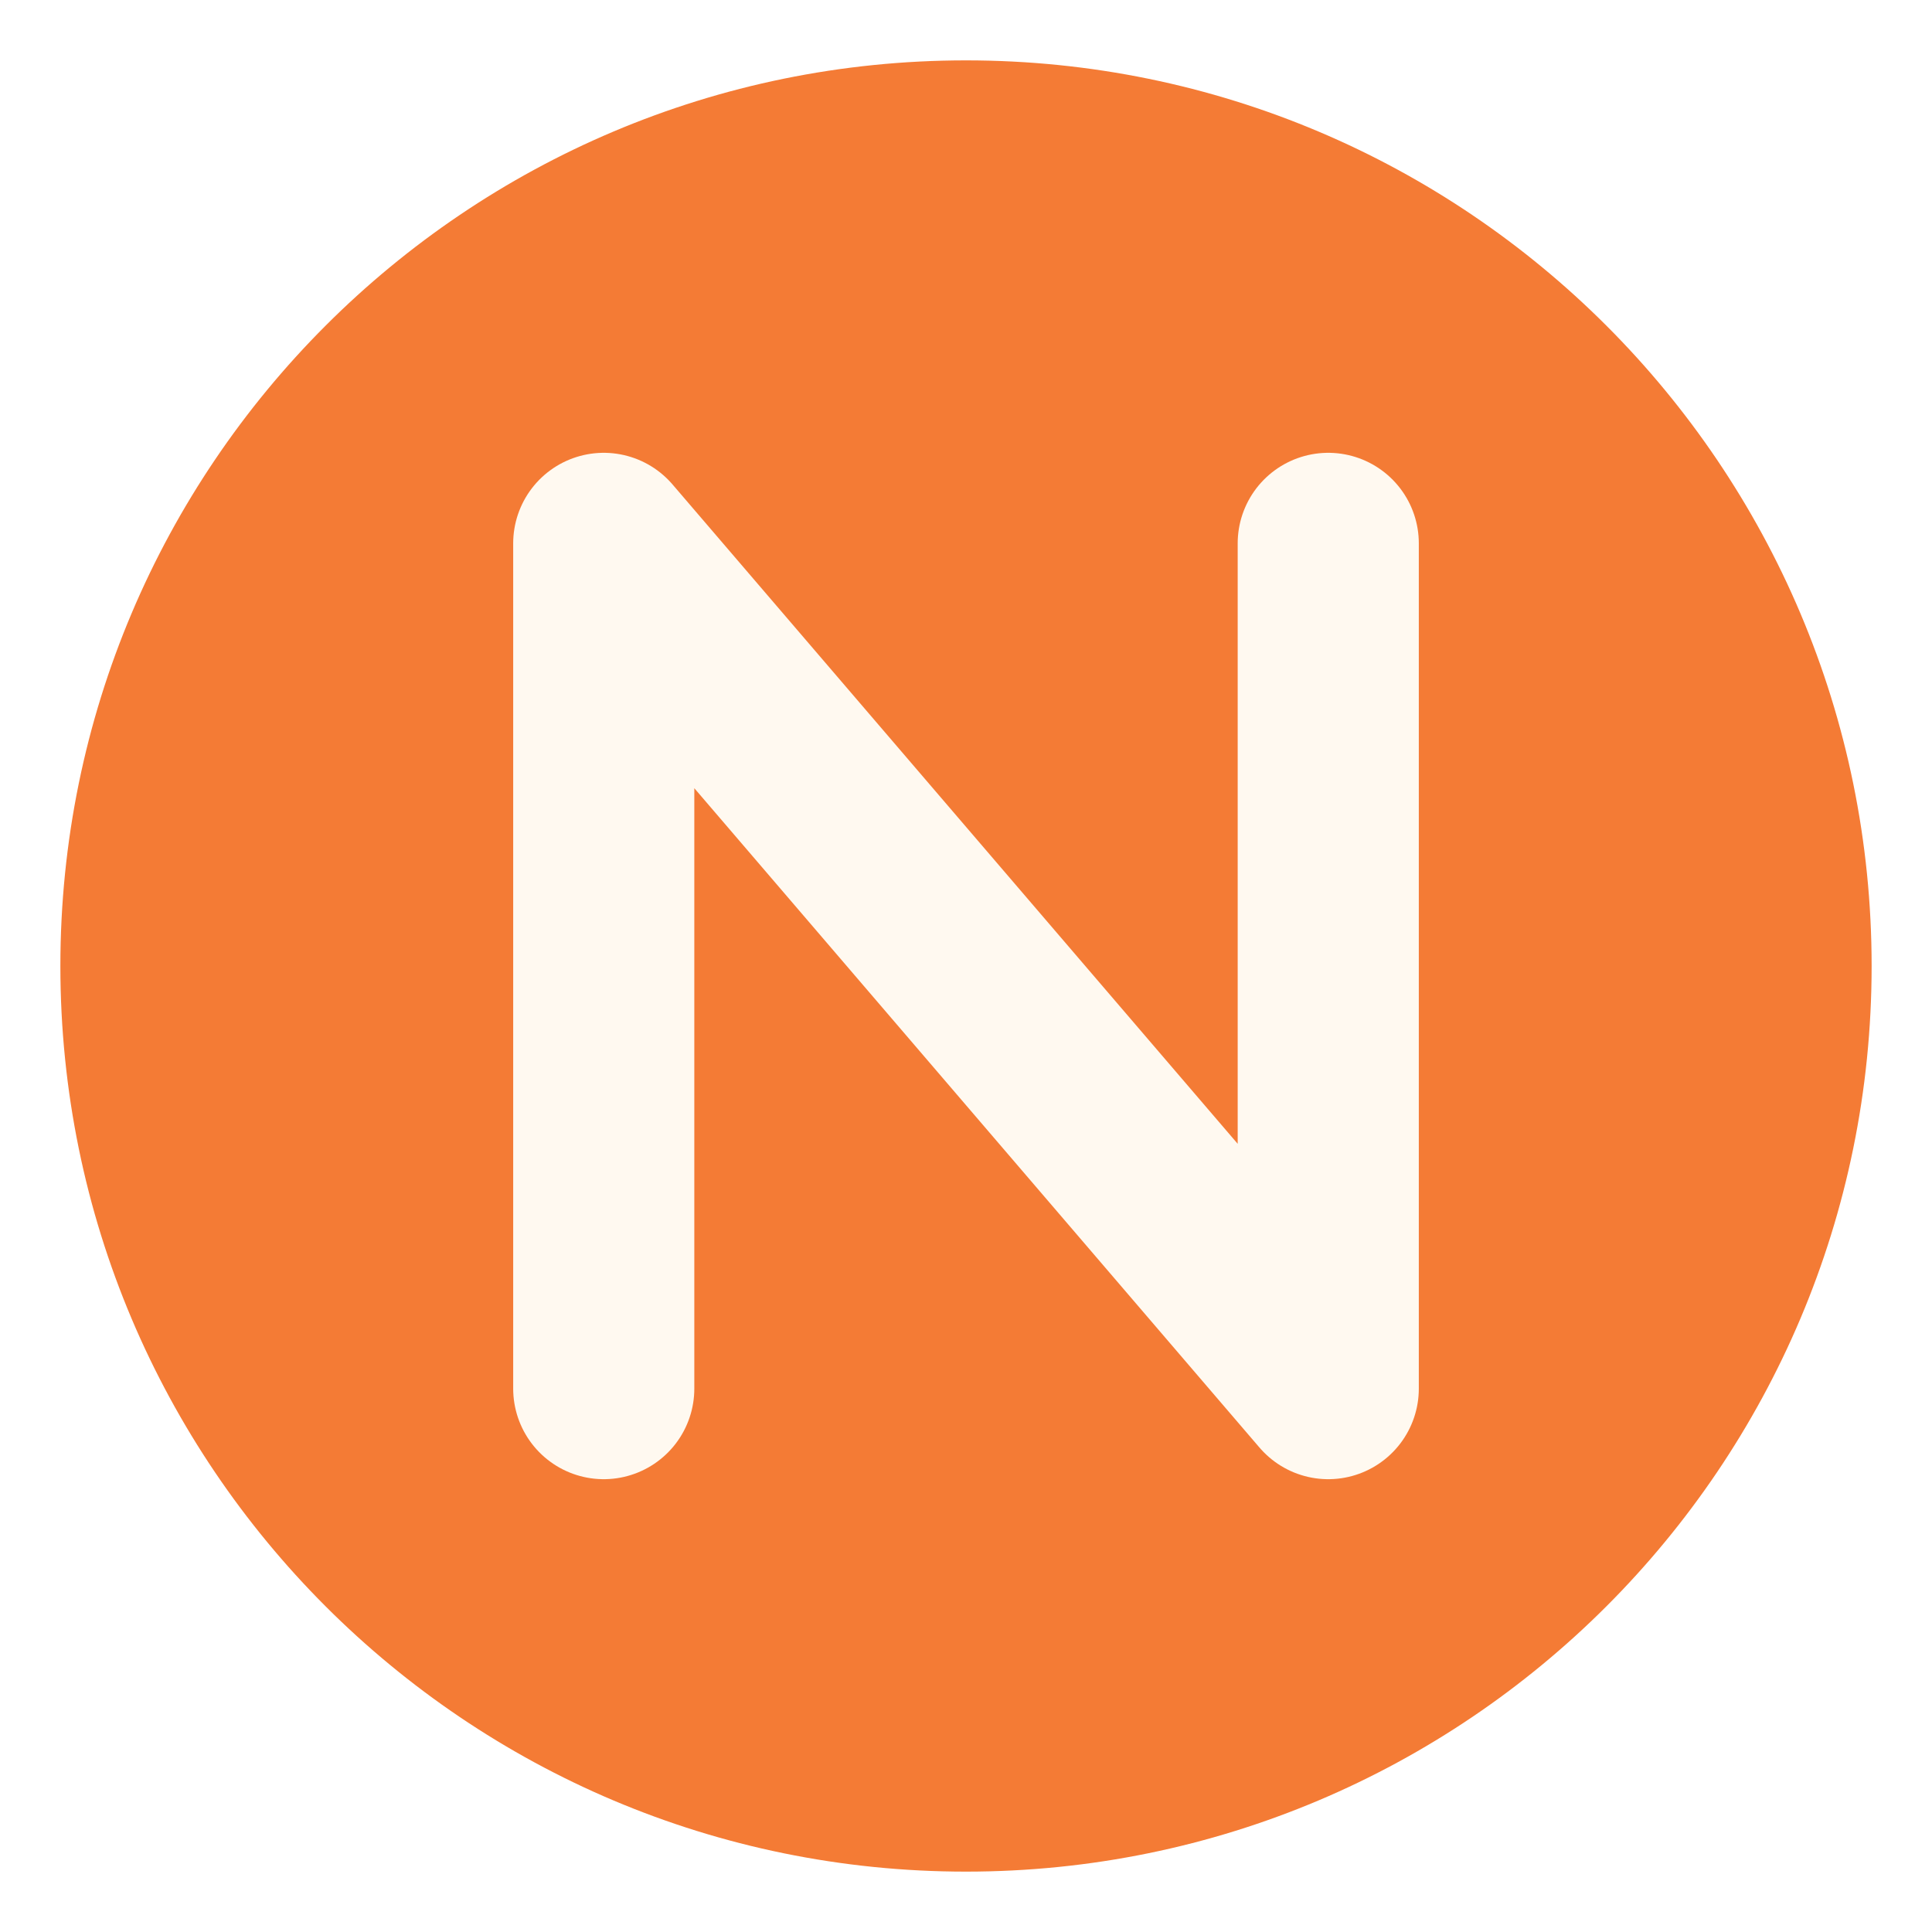
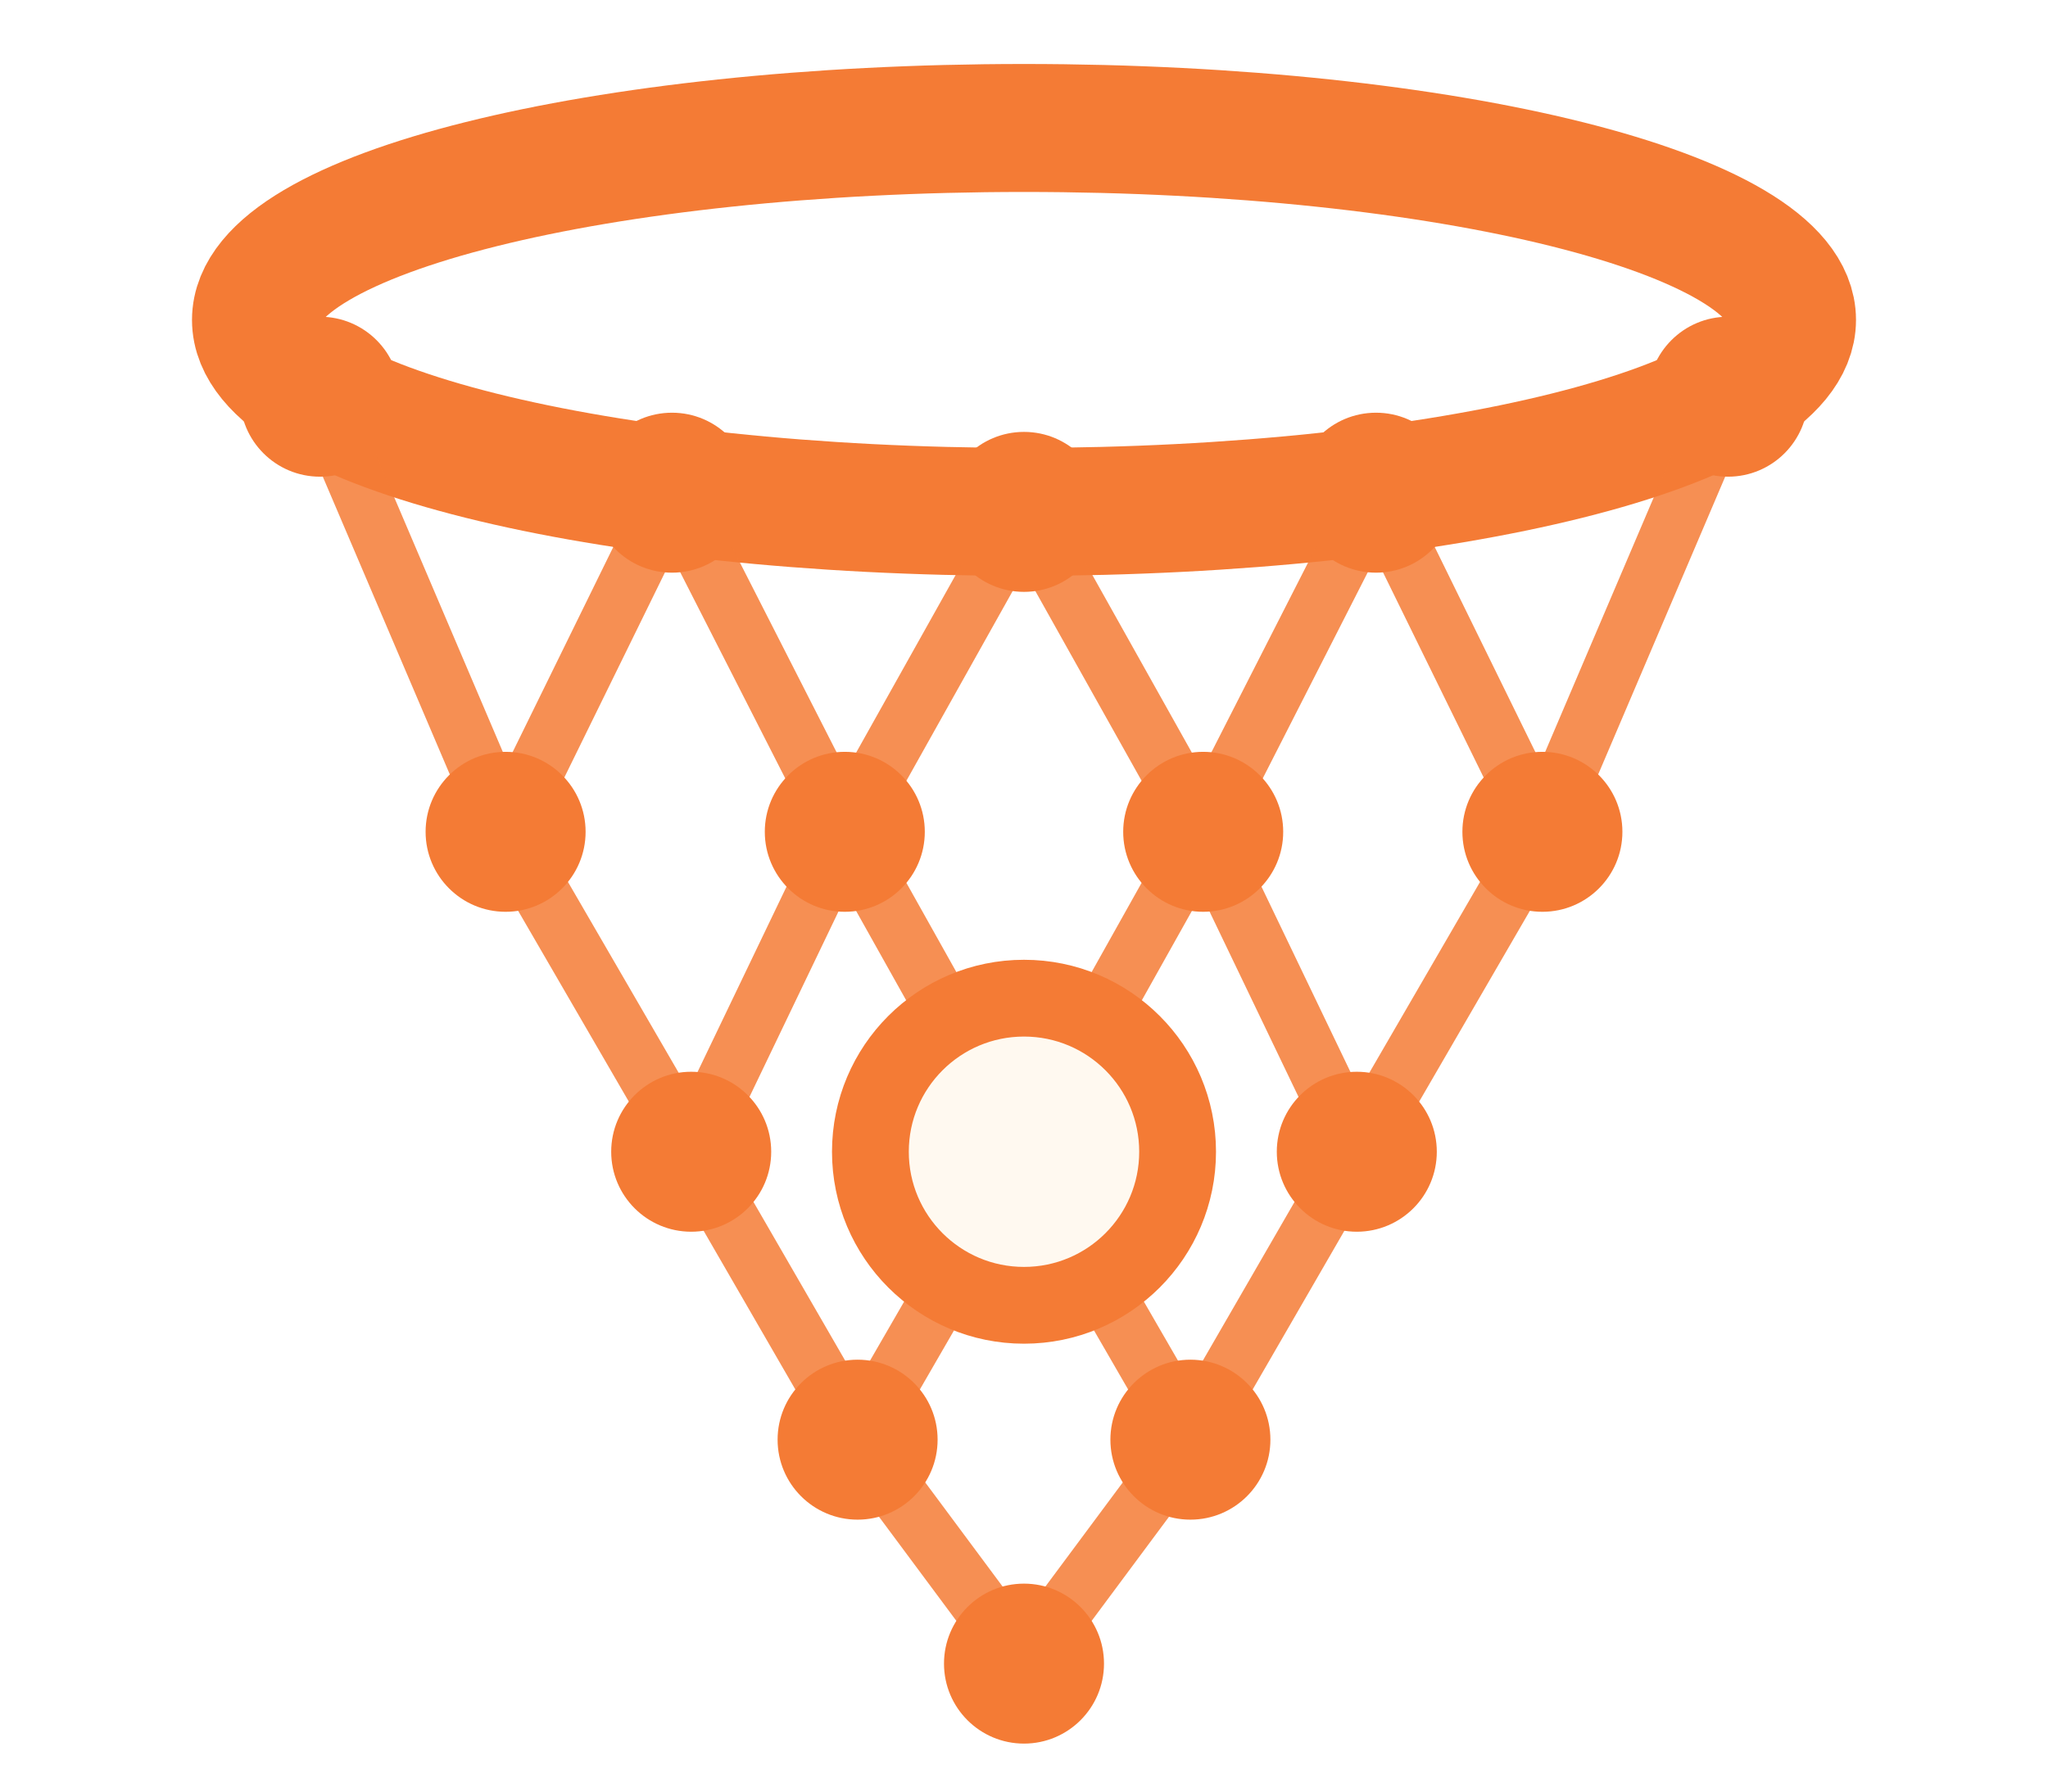
- <svg xmlns="http://www.w3.org/2000/svg" viewBox="0 0 32 32">
-   <circle cx="16" cy="16" r="15" fill="#F47B35" />
-   <path d="M10 23V9l12 14V9" stroke="#FFF9F0" stroke-width="3" fill="none" stroke-linejoin="round" stroke-linecap="round" />
+ <svg xmlns="http://www.w3.org/2000/svg" viewBox="0 4 32 28">
+   <ellipse cx="16" cy="9" rx="12" ry="3" fill="none" stroke="#F47B35" stroke-width="2" />
+   <path d="M5 10.2L7.9 17M10.5 11.7L7.9 17M10.5 11.7L13.2 17M16 12L13.2 17M16 12L18.8 17M21.5 11.7L18.8 17M21.5 11.7L24.1 17M27 10.2L24.1 17M7.9 17L10.8 22M13.2 17L10.8 22M13.2 17L16 22M18.8 17L16 22M18.8 17L21.2 22M24.1 17L21.2 22M10.8 22L13.4 26.5M16 22L13.4 26.5M16 22L18.6 26.5M21.2 22L18.6 26.5M13.4 26.5L16 30M18.6 26.5L16 30" stroke="#F47B35" stroke-width=".9" stroke-linecap="round" fill="none" opacity=".85" />
+   <circle cx="5" cy="10.2" r="1.25" fill="#F47B35" />
+   <circle cx="10.5" cy="11.7" r="1.25" fill="#F47B35" />
+   <circle cx="16" cy="12" r="1.25" fill="#F47B35" />
+   <circle cx="21.5" cy="11.7" r="1.25" fill="#F47B35" />
+   <circle cx="27" cy="10.2" r="1.25" fill="#F47B35" />
+   <circle cx="7.9" cy="17" r="1.25" fill="#F47B35" />
+   <circle cx="13.2" cy="17" r="1.25" fill="#F47B35" />
+   <circle cx="18.8" cy="17" r="1.25" fill="#F47B35" />
+   <circle cx="24.1" cy="17" r="1.25" fill="#F47B35" />
+   <circle cx="10.8" cy="22" r="1.25" fill="#F47B35" />
+   <circle cx="21.2" cy="22" r="1.25" fill="#F47B35" />
+   <circle cx="13.4" cy="26.5" r="1.25" fill="#F47B35" />
+   <circle cx="18.6" cy="26.5" r="1.25" fill="#F47B35" />
+   <circle cx="16" cy="30" r="1.25" fill="#F47B35" />
+   <circle cx="16" cy="22" r="2.4" fill="#FFF9F0" stroke="#F47B35" stroke-width="1.2" />
</svg>
